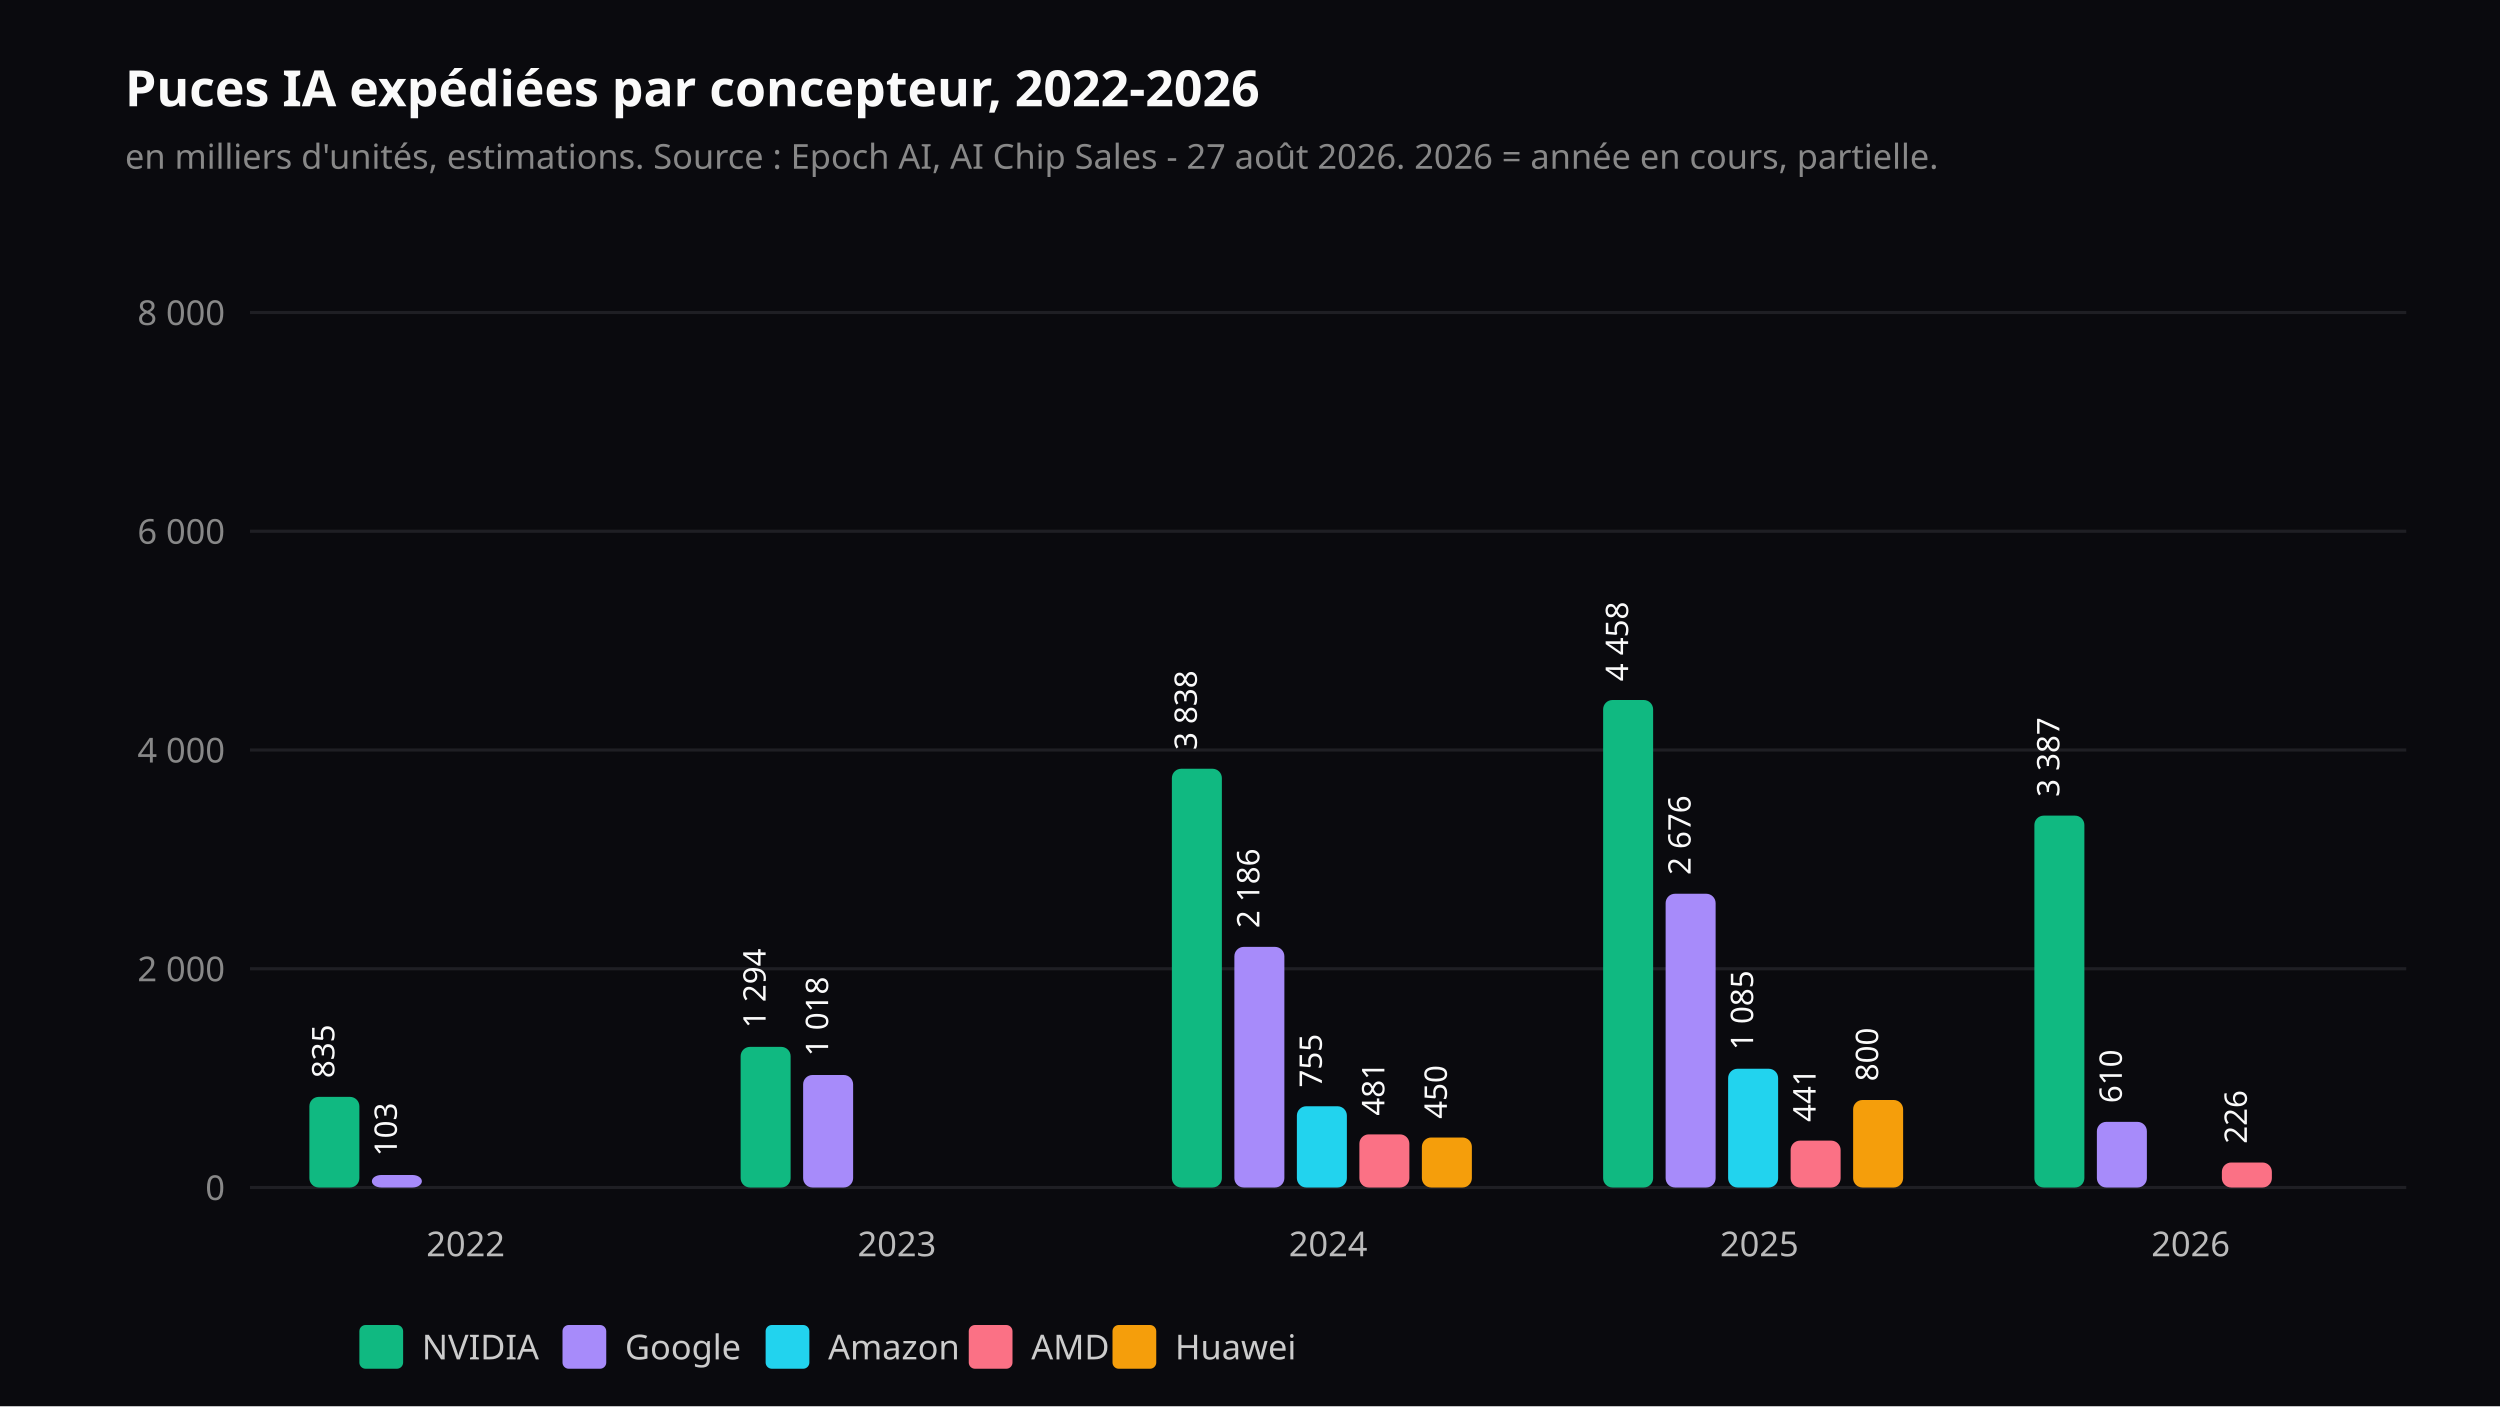
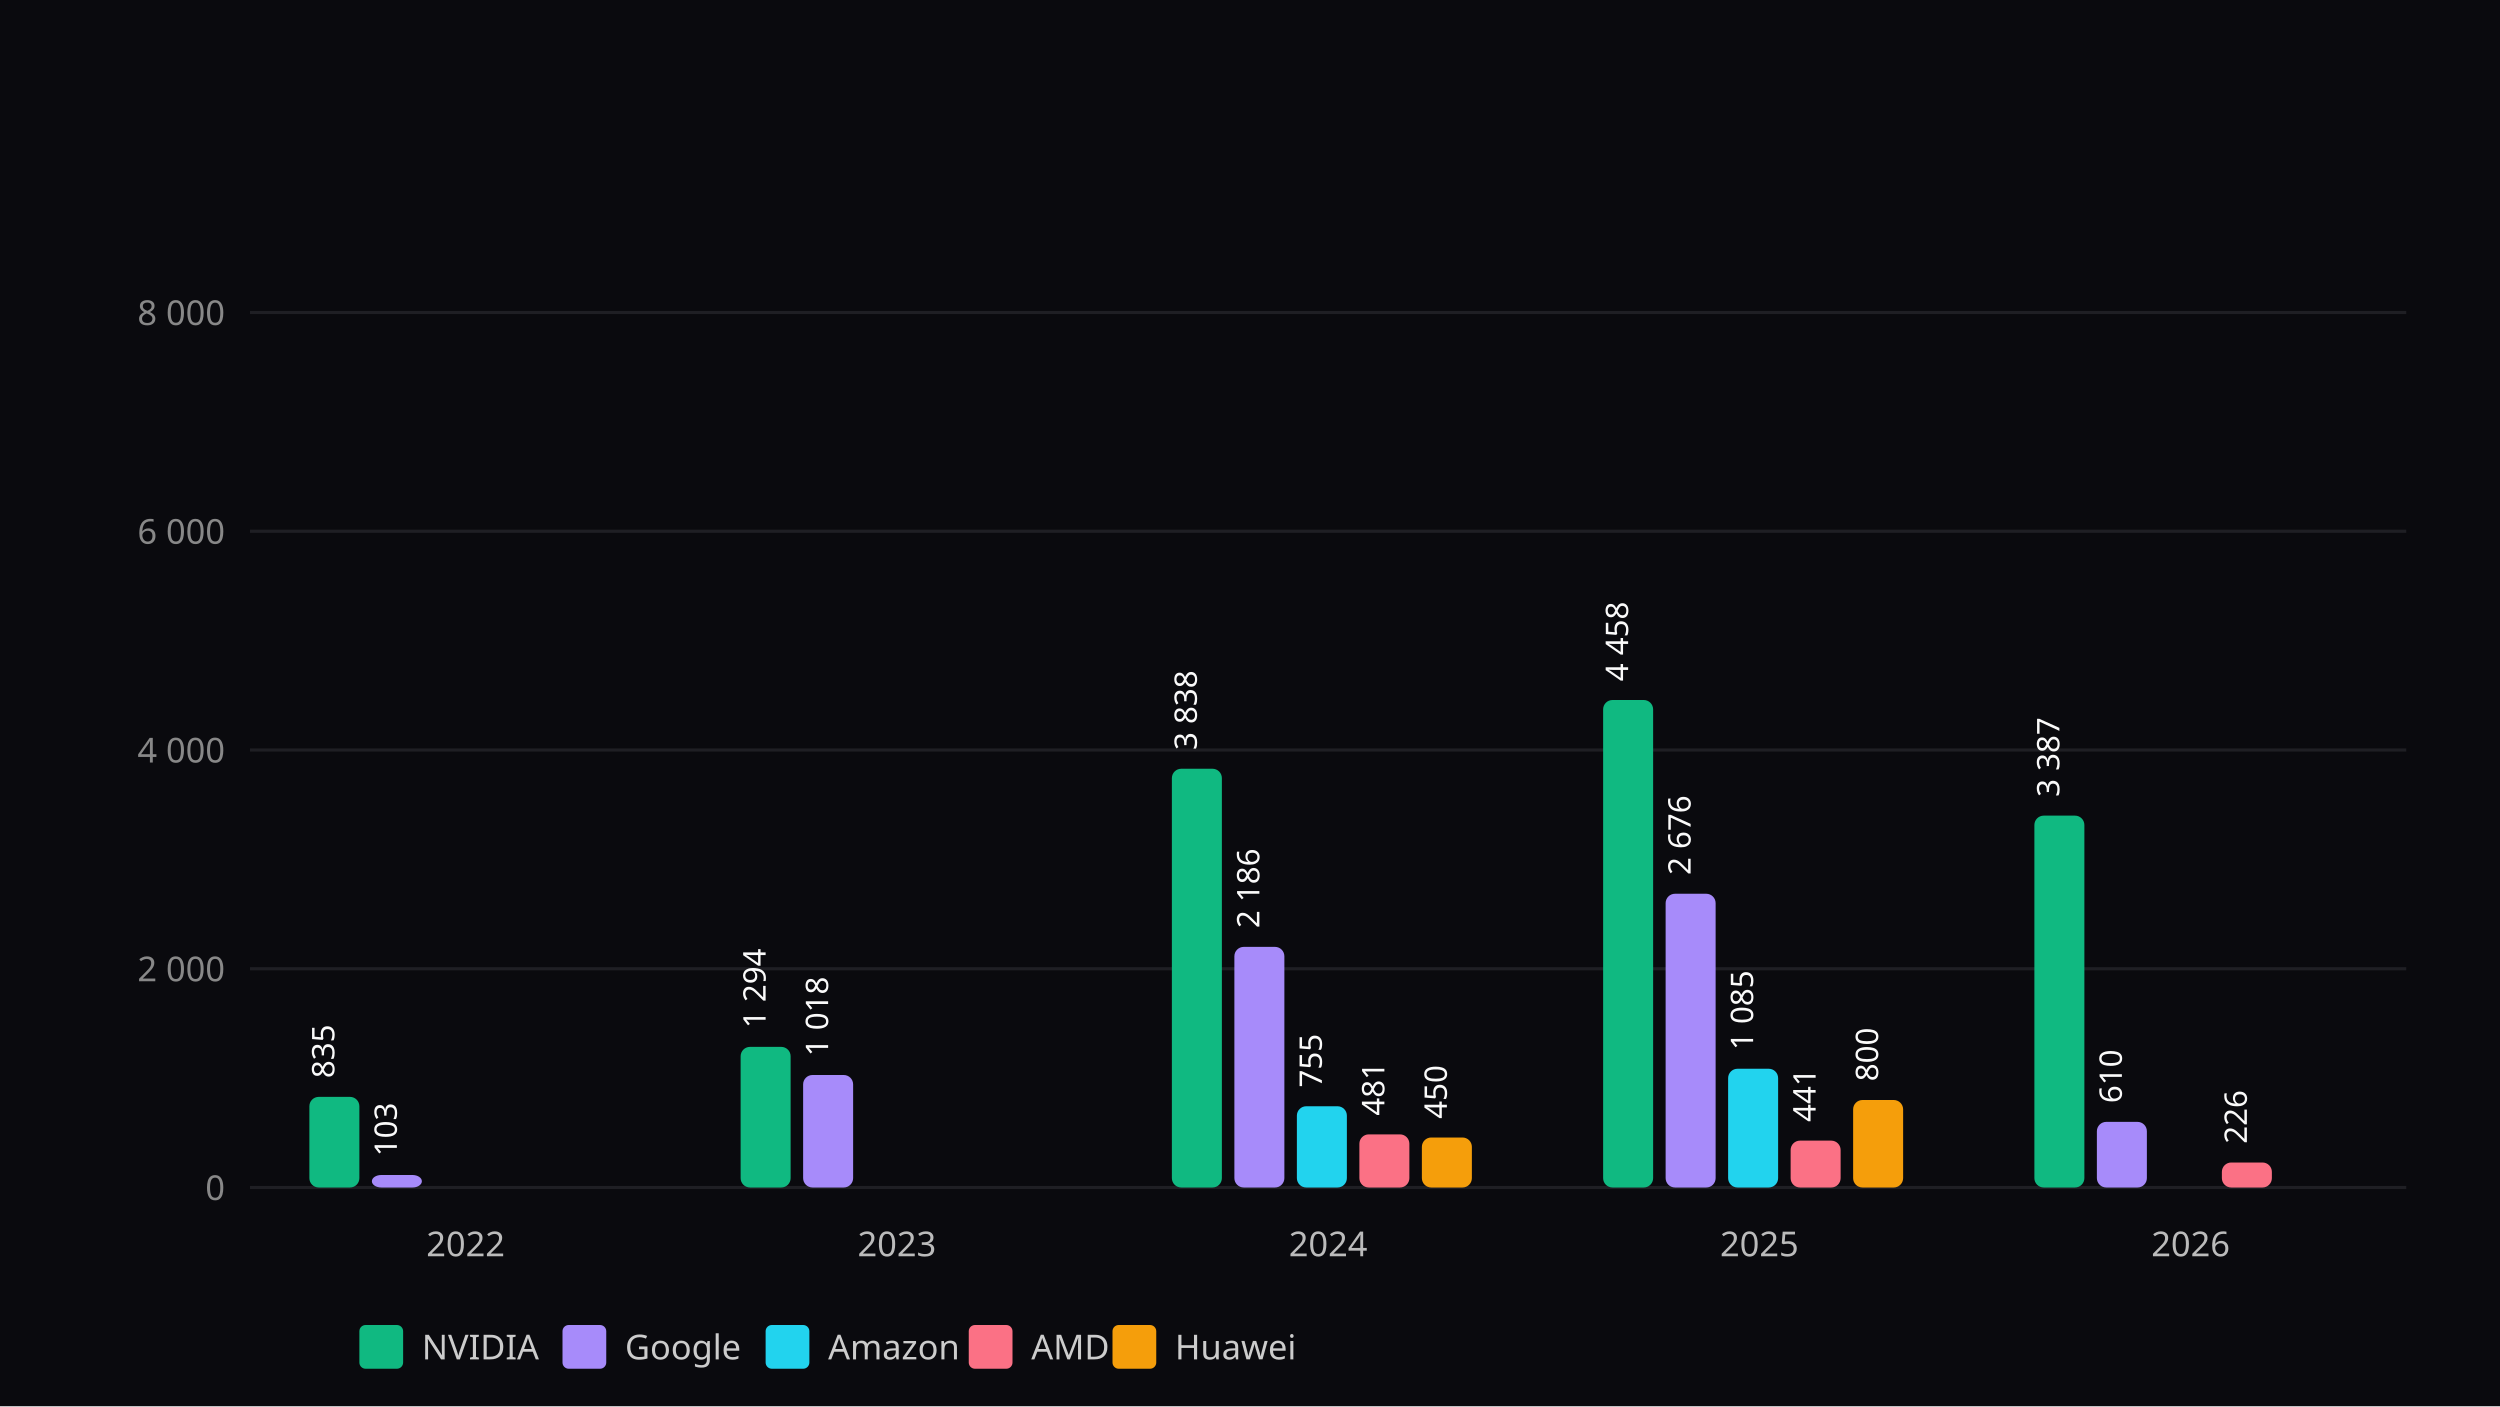
<svg xmlns="http://www.w3.org/2000/svg" viewBox="0 0 800 450" font-family="ui-sans-serif, system-ui">
  <rect width="800" height="450" fill="#0a0a0e" />
-   <text x="40" y="34" fill="#fafafa" font-size="16" font-weight="700">Puces IA expédiées par concepteur, 2022-2026</text>
-   <text x="40" y="54" fill="#888" font-size="11">en milliers d'unités, estimations. Source : Epoch AI, AI Chip Sales - 27 août 2026. 2026 = année en cours, partielle.</text>
  <line x1="80" y1="380" x2="770" y2="380" stroke="#1f1f24" stroke-width="1" />
  <text x="72" y="384" text-anchor="end" fill="#888" font-size="11" font-family="ui-monospace">0</text>
  <line x1="80" y1="310" x2="770" y2="310" stroke="#1f1f24" stroke-width="1" />
  <text x="72" y="314" text-anchor="end" fill="#888" font-size="11" font-family="ui-monospace">2 000</text>
  <line x1="80" y1="240" x2="770" y2="240" stroke="#1f1f24" stroke-width="1" />
  <text x="72" y="244" text-anchor="end" fill="#888" font-size="11" font-family="ui-monospace">4 000</text>
  <line x1="80" y1="170" x2="770" y2="170" stroke="#1f1f24" stroke-width="1" />
  <text x="72" y="174" text-anchor="end" fill="#888" font-size="11" font-family="ui-monospace">6 000</text>
  <line x1="80" y1="100" x2="770" y2="100" stroke="#1f1f24" stroke-width="1" />
  <text x="72" y="104" text-anchor="end" fill="#888" font-size="11" font-family="ui-monospace">8 000</text>
  <rect x="99" y="351" width="16" height="29" fill="#10b981" rx="3" />
  <text x="107" y="345" text-anchor="start" fill="#fafafa" font-size="10" font-family="ui-monospace" transform="rotate(-90 107 345)">835</text>
  <rect x="119" y="376" width="16" height="4" fill="#a78bfa" rx="3" />
  <text x="127" y="370" text-anchor="start" fill="#fafafa" font-size="10" font-family="ui-monospace" transform="rotate(-90 127 370)">103</text>
  <text x="149" y="402" text-anchor="middle" fill="#bbb" font-size="11">2022</text>
  <rect x="237" y="335" width="16" height="45" fill="#10b981" rx="3" />
  <text x="245" y="329" text-anchor="start" fill="#fafafa" font-size="10" font-family="ui-monospace" transform="rotate(-90 245 329)">1 294</text>
  <rect x="257" y="344" width="16" height="36" fill="#a78bfa" rx="3" />
  <text x="265" y="338" text-anchor="start" fill="#fafafa" font-size="10" font-family="ui-monospace" transform="rotate(-90 265 338)">1 018</text>
  <text x="287" y="402" text-anchor="middle" fill="#bbb" font-size="11">2023</text>
  <rect x="375" y="246" width="16" height="134" fill="#10b981" rx="3" />
  <text x="383" y="240" text-anchor="start" fill="#fafafa" font-size="10" font-family="ui-monospace" transform="rotate(-90 383 240)">3 838</text>
  <rect x="395" y="303" width="16" height="77" fill="#a78bfa" rx="3" />
  <text x="403" y="297" text-anchor="start" fill="#fafafa" font-size="10" font-family="ui-monospace" transform="rotate(-90 403 297)">2 186</text>
  <rect x="415" y="354" width="16" height="26" fill="#22d3ee" rx="3" />
  <text x="423" y="348" text-anchor="start" fill="#fafafa" font-size="10" font-family="ui-monospace" transform="rotate(-90 423 348)">755</text>
  <rect x="435" y="363" width="16" height="17" fill="#fb7185" rx="3" />
  <text x="443" y="357" text-anchor="start" fill="#fafafa" font-size="10" font-family="ui-monospace" transform="rotate(-90 443 357)">481</text>
  <rect x="455" y="364" width="16" height="16" fill="#f59e0b" rx="3" />
  <text x="463" y="358" text-anchor="start" fill="#fafafa" font-size="10" font-family="ui-monospace" transform="rotate(-90 463 358)">450</text>
  <text x="425" y="402" text-anchor="middle" fill="#bbb" font-size="11">2024</text>
  <rect x="513" y="224" width="16" height="156" fill="#10b981" rx="3" />
  <text x="521" y="218" text-anchor="start" fill="#fafafa" font-size="10" font-family="ui-monospace" transform="rotate(-90 521 218)">4 458</text>
  <rect x="533" y="286" width="16" height="94" fill="#a78bfa" rx="3" />
  <text x="541" y="280" text-anchor="start" fill="#fafafa" font-size="10" font-family="ui-monospace" transform="rotate(-90 541 280)">2 676</text>
  <rect x="553" y="342" width="16" height="38" fill="#22d3ee" rx="3" />
  <text x="561" y="336" text-anchor="start" fill="#fafafa" font-size="10" font-family="ui-monospace" transform="rotate(-90 561 336)">1 085</text>
  <rect x="573" y="365" width="16" height="15" fill="#fb7185" rx="3" />
  <text x="581" y="359" text-anchor="start" fill="#fafafa" font-size="10" font-family="ui-monospace" transform="rotate(-90 581 359)">441</text>
  <rect x="593" y="352" width="16" height="28" fill="#f59e0b" rx="3" />
  <text x="601" y="346" text-anchor="start" fill="#fafafa" font-size="10" font-family="ui-monospace" transform="rotate(-90 601 346)">800</text>
  <text x="563" y="402" text-anchor="middle" fill="#bbb" font-size="11">2025</text>
  <rect x="651" y="261" width="16" height="119" fill="#10b981" rx="3" />
  <text x="659" y="255" text-anchor="start" fill="#fafafa" font-size="10" font-family="ui-monospace" transform="rotate(-90 659 255)">3 387</text>
  <rect x="671" y="359" width="16" height="21" fill="#a78bfa" rx="3" />
  <text x="679" y="353" text-anchor="start" fill="#fafafa" font-size="10" font-family="ui-monospace" transform="rotate(-90 679 353)">610</text>
  <rect x="711" y="372" width="16" height="8" fill="#fb7185" rx="3" />
  <text x="719" y="366" text-anchor="start" fill="#fafafa" font-size="10" font-family="ui-monospace" transform="rotate(-90 719 366)">226</text>
  <text x="701" y="402" text-anchor="middle" fill="#bbb" font-size="11">2026</text>
  <g transform="translate(0,424)">
    <rect x="115" y="0" width="14" height="14" fill="#10b981" rx="2" />
    <text x="135" y="11" fill="#ccc" font-size="11">NVIDIA</text>
    <rect x="180" y="0" width="14" height="14" fill="#a78bfa" rx="2" />
    <text x="200" y="11" fill="#ccc" font-size="11">Google</text>
    <rect x="245" y="0" width="14" height="14" fill="#22d3ee" rx="2" />
    <text x="265" y="11" fill="#ccc" font-size="11">Amazon</text>
    <rect x="310" y="0" width="14" height="14" fill="#fb7185" rx="2" />
    <text x="330" y="11" fill="#ccc" font-size="11">AMD</text>
    <rect x="356" y="0" width="14" height="14" fill="#f59e0b" rx="2" />
    <text x="376" y="11" fill="#ccc" font-size="11">Huawei</text>
  </g>
</svg>
